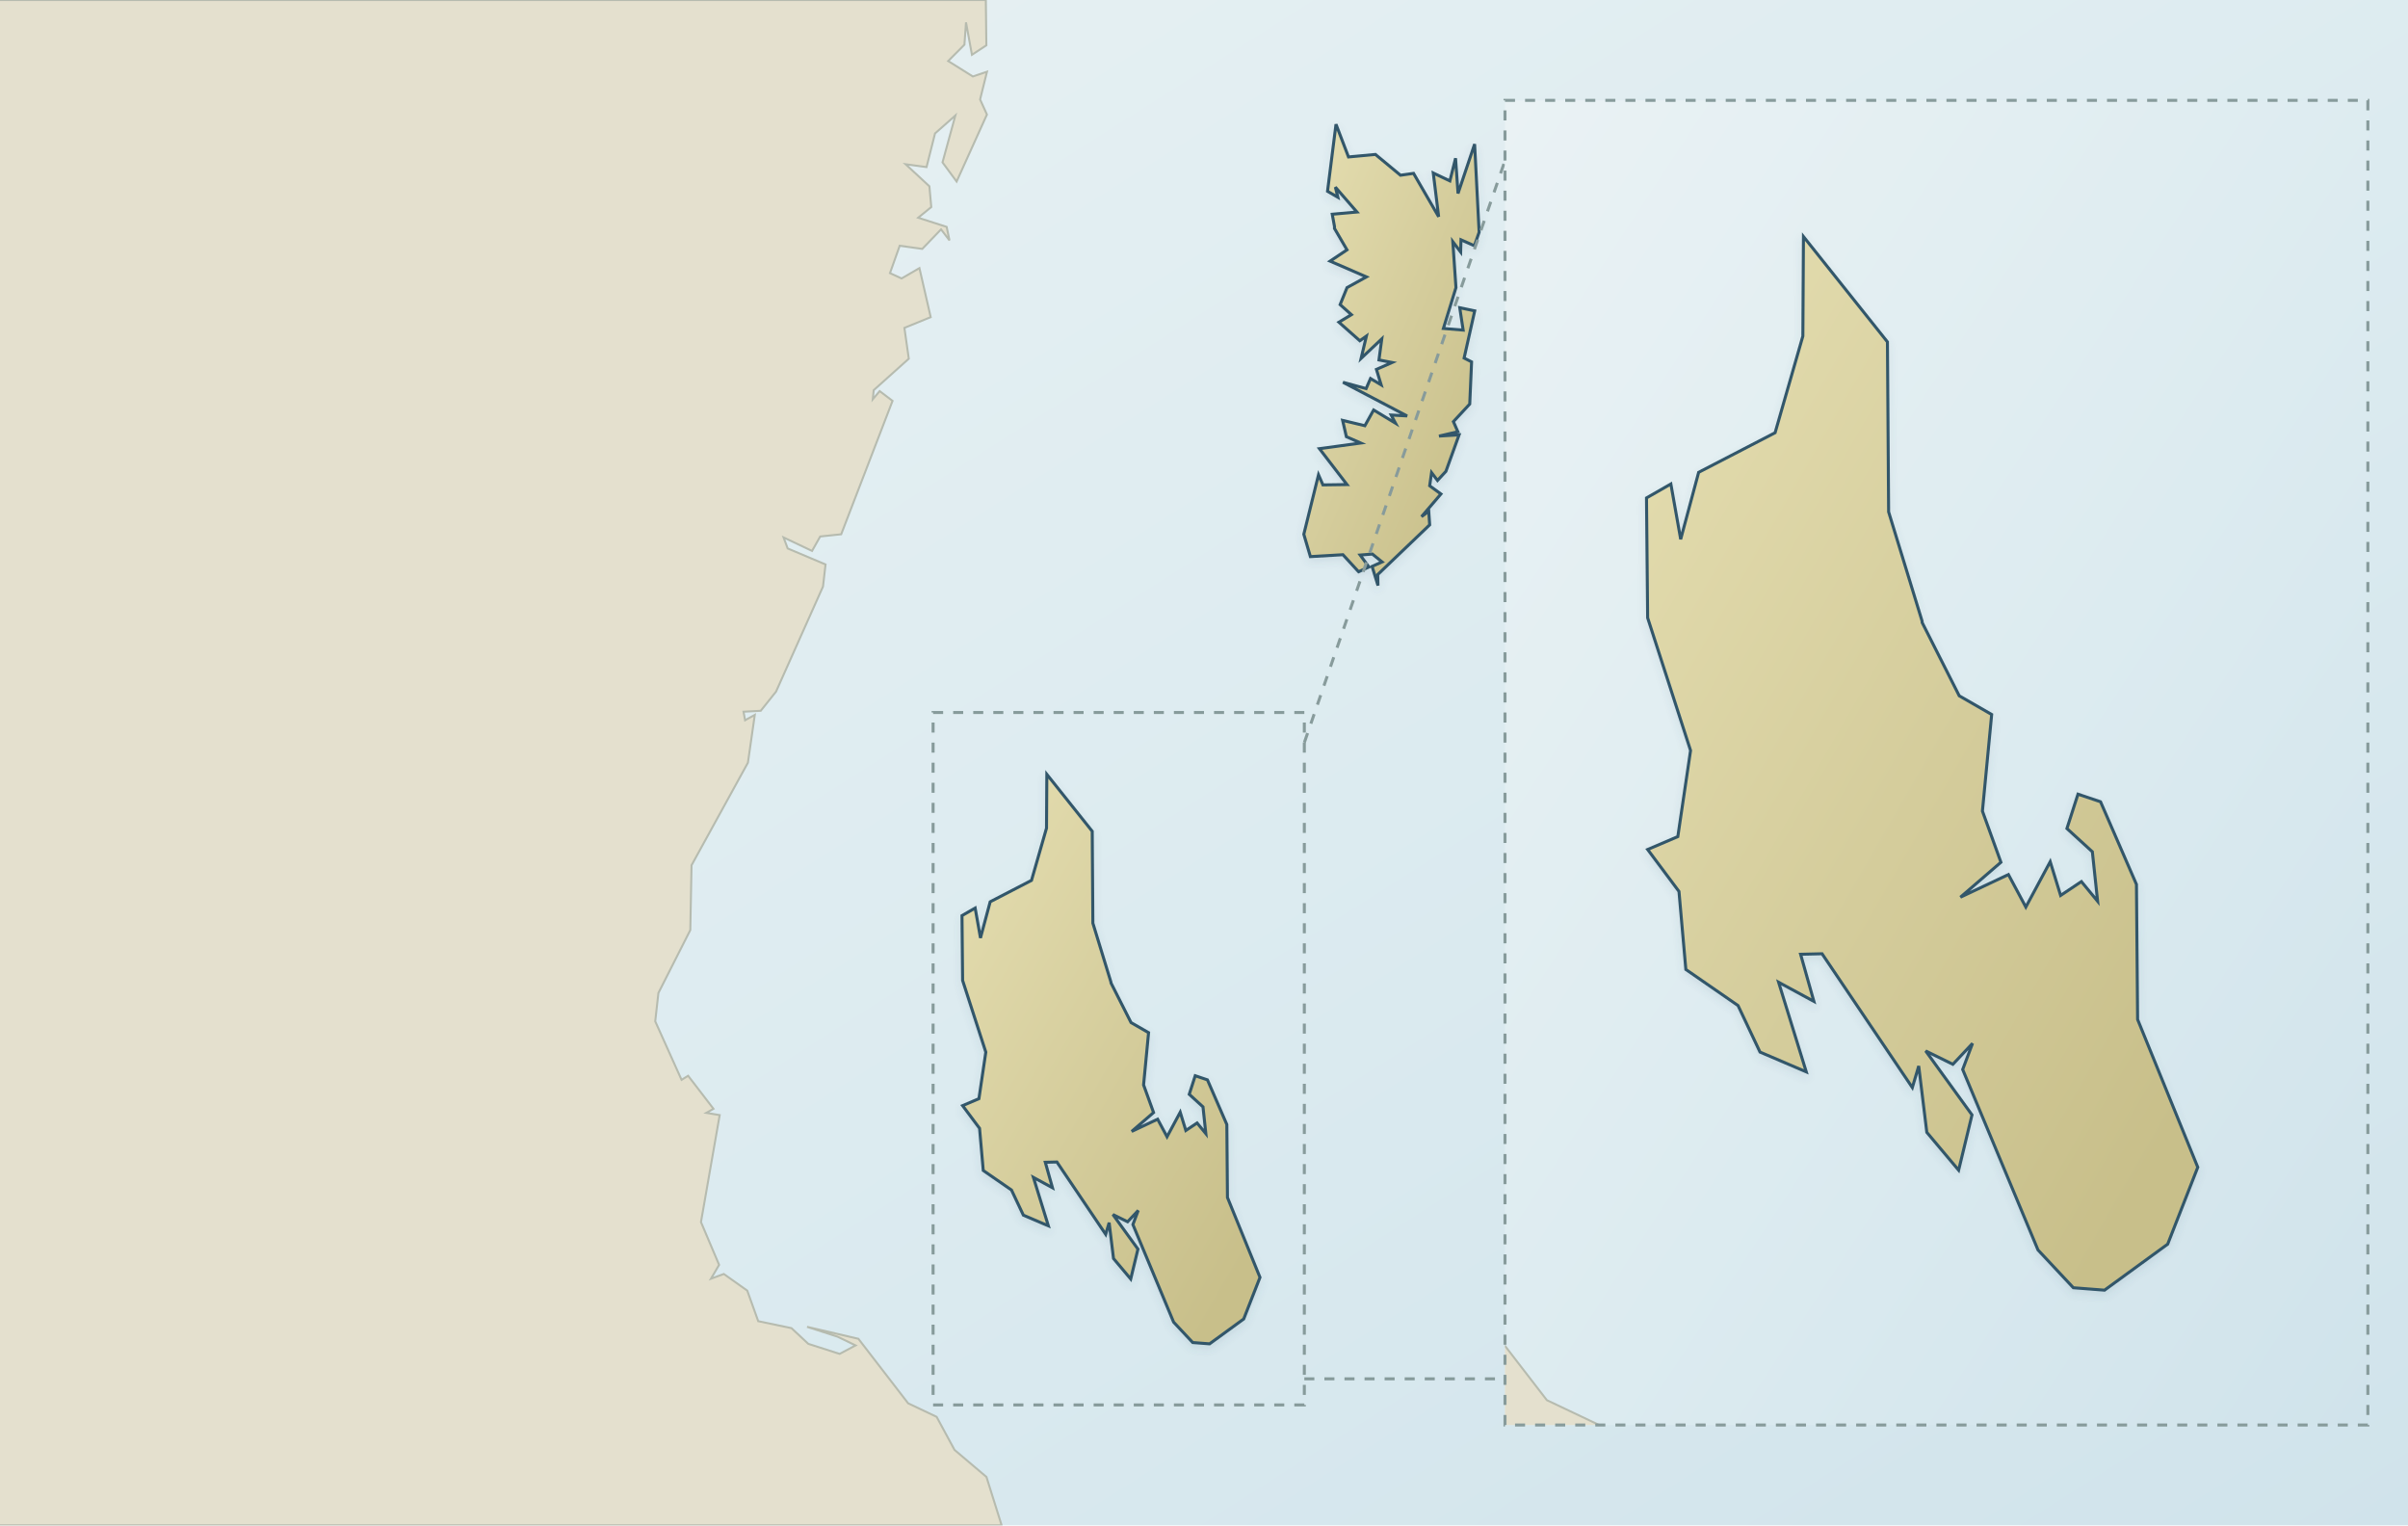
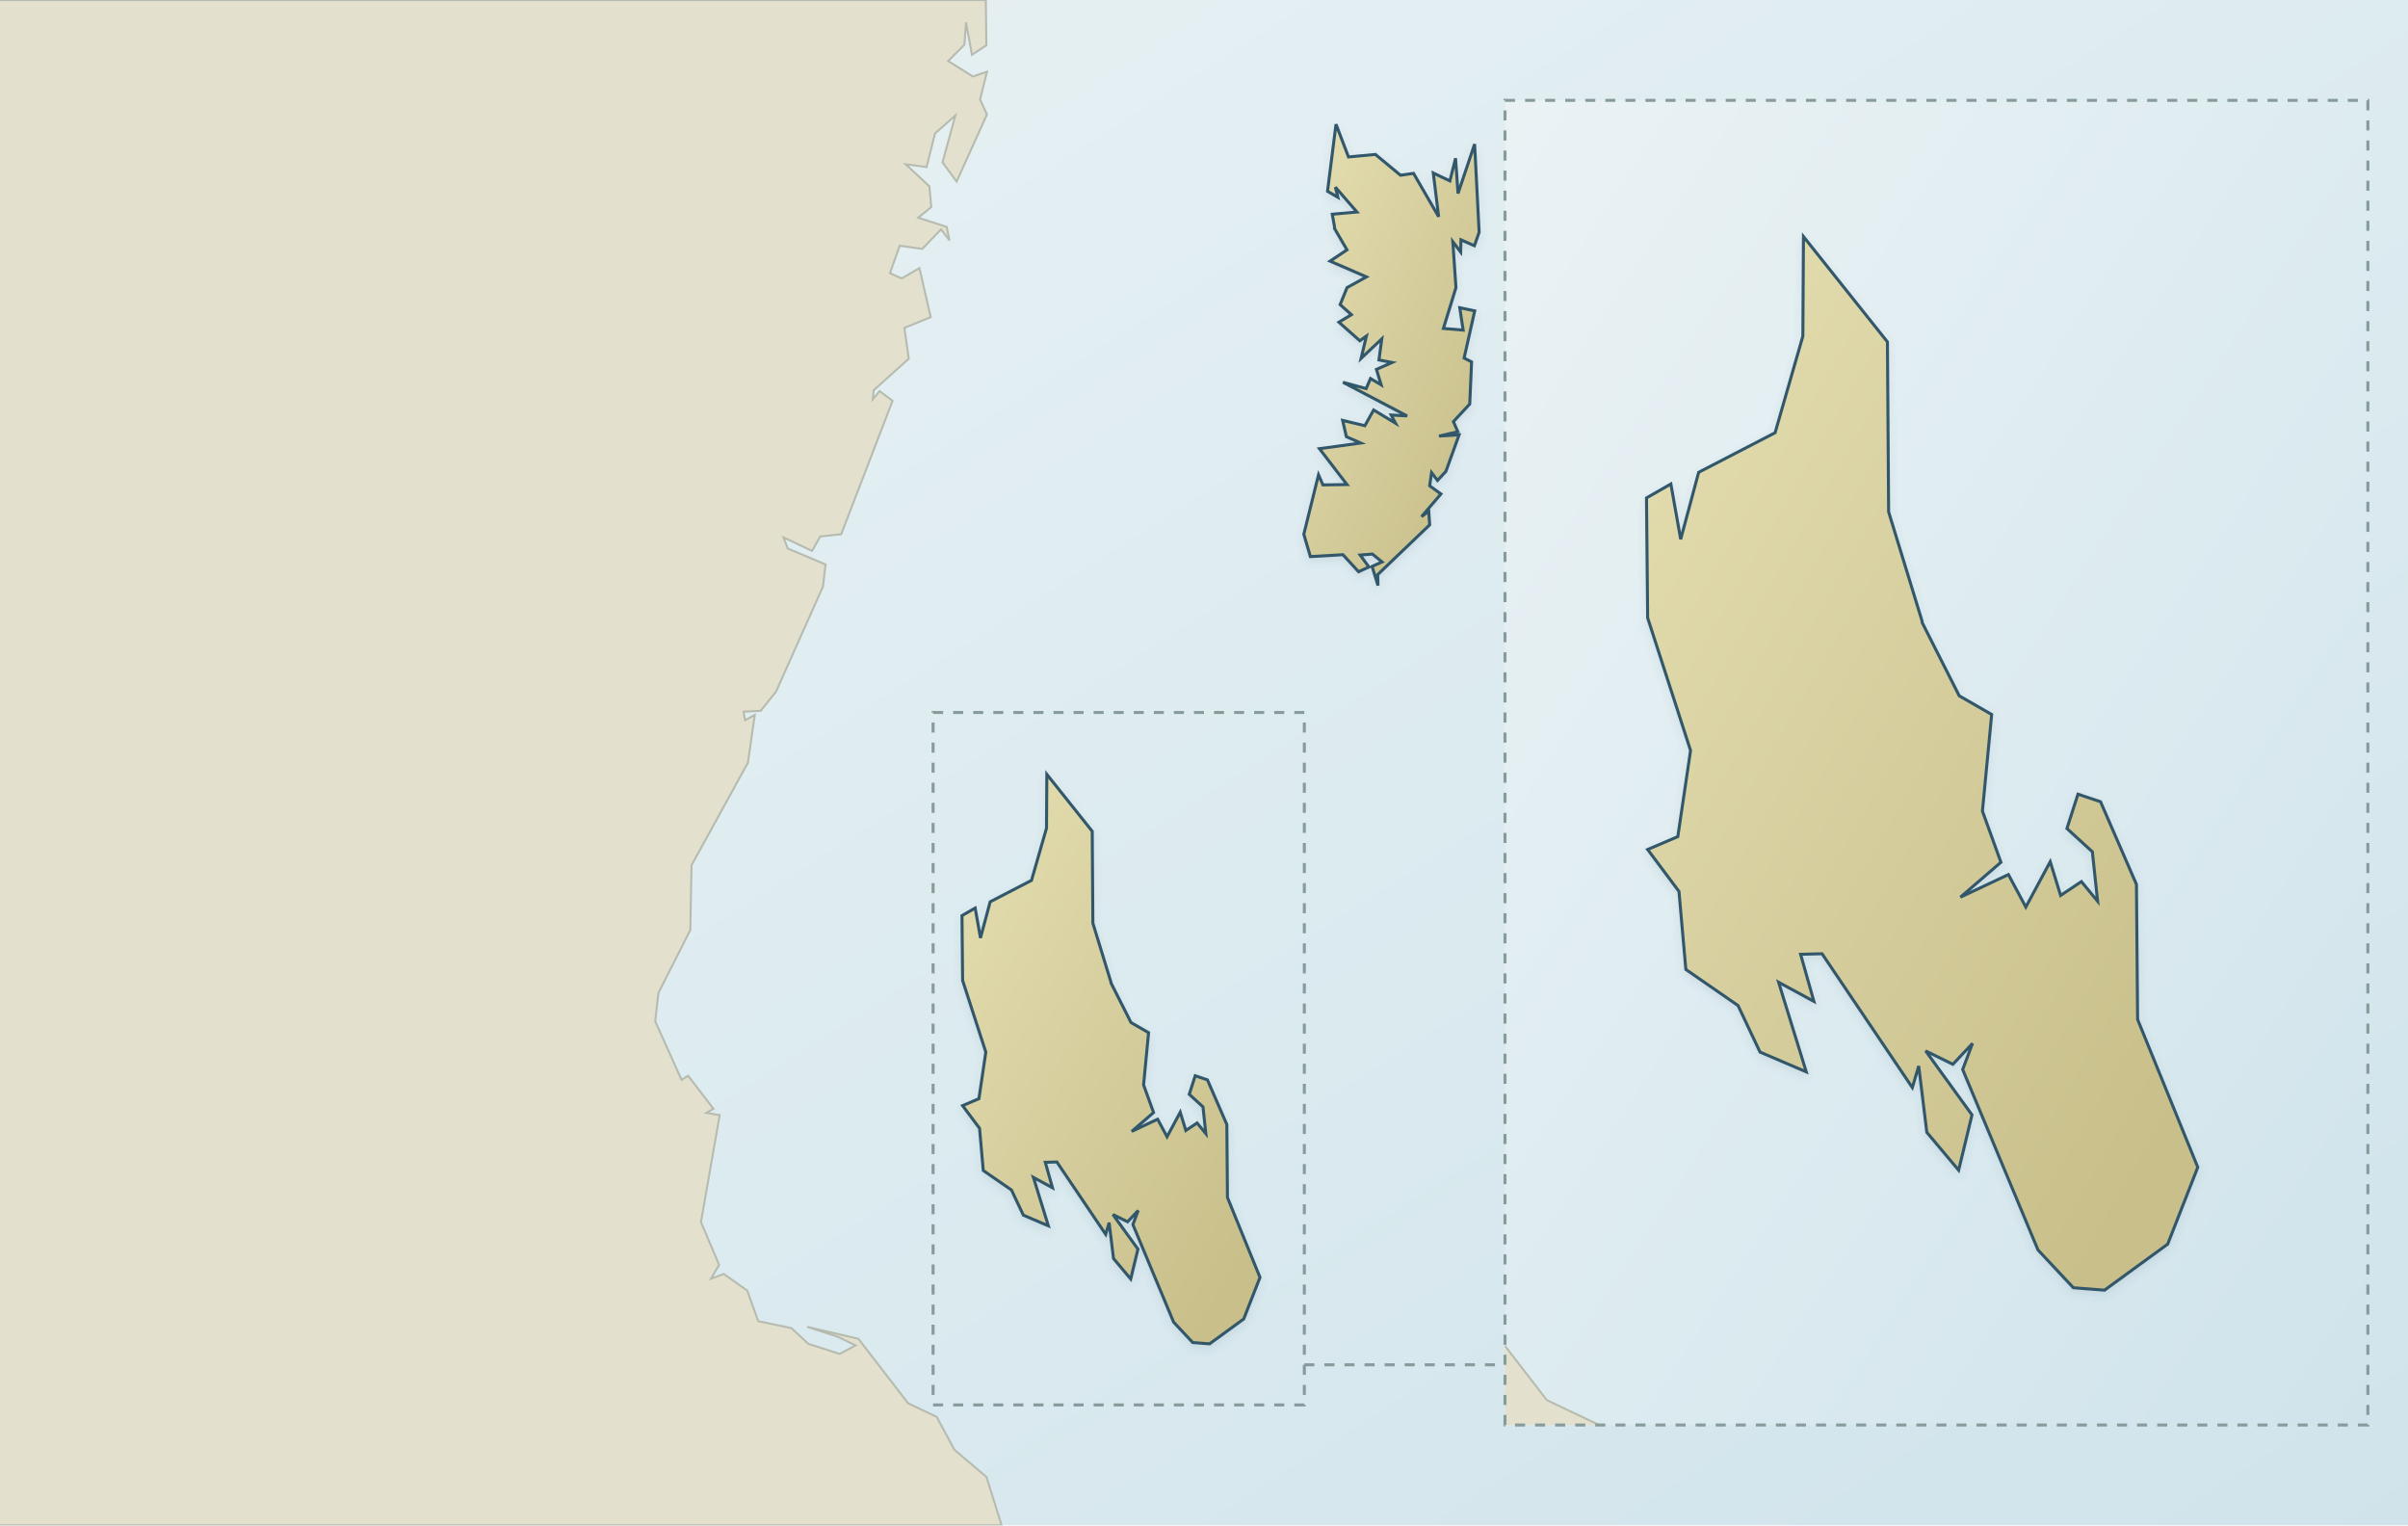
<svg xmlns="http://www.w3.org/2000/svg" xmlns:xlink="http://www.w3.org/1999/xlink" width="1200" height="760" viewBox="0 0 1200 760" role="img" aria-labelledby="zanzibar-map-title zanzibar-map-desc" data-map-inset-standard="true" data-map-projection="local-equirectangular-fit-v1" data-map-style="journey-atlas-region-map">
  <defs>
    <linearGradient id="sea" x1="0" y1="0" x2="1" y2="1">
      <stop offset="0" stop-color="#eaf2f4" />
      <stop offset=".55" stop-color="#dcebf0" />
      <stop offset="1" stop-color="#d0e3eb" />
    </linearGradient>
    <linearGradient id="land" x1=".12" y1=".08" x2=".88" y2=".92">
      <stop offset="0" stop-color="#e2dbad" />
      <stop offset=".52" stop-color="#d4cc9b" />
      <stop offset="1" stop-color="#c8bf8a" />
    </linearGradient>
    <filter id="shadow" x="-10%" y="-10%" width="120%" height="120%">
      <feDropShadow dx="0" dy="2" stdDeviation="2" flood-color="#466776" flood-opacity=".12" />
    </filter>
    <filter id="za-inset-shadow" x="-10%" y="-10%" width="120%" height="120%">
      <feDropShadow dx="0" dy="1.081" stdDeviation="1.081" flood-color="#466776" flood-opacity=".12" />
    </filter>
    <clipPath id="za-overview-clip">
      <rect width="744" height="760" />
    </clipPath>
    <clipPath id="za-detail-clip">
      <rect x="750" y="50" width="430" height="660" />
    </clipPath>
    <g id="za-verified-geography" transform="translate(-150 0)">
      <g id="context-land" fill="#e4e0ce" stroke="#b6bbaf" stroke-width="1">
        <path d="M641.28,0.00 L641.54,22.58 L634.36,27.30 L631.40,11.15 L630.61,22.26 L622.51,30.41 L634.81,38.10 L641.85,35.74 L638.42,49.56 L641.83,57.07 L626.72,90.45 L619.69,80.90 L626.10,57.53 L615.96,66.48 L611.73,83.25 L601.29,81.83 L613.15,92.81 L614.09,103.16 L607.55,108.48 L621.76,113.04 L623.17,119.78 L618.96,114.29 L609.60,124.01 L598.36,122.44 L593.51,136.08 L599.30,138.74 L608.19,133.58 L613.80,158.01 L600.70,163.36 L602.89,178.72 L585.41,194.39 L584.94,198.94 L588.38,194.87 L594.79,199.73 L569.20,266.20 L558.74,267.30 L554.68,274.49 L540.48,267.77 L542.53,273.26 L561.40,281.24 L560.14,292.23 L536.74,344.58 L529.10,354.15 L520.53,354.60 L521.30,358.85 L526.14,356.19 L522.72,380.00 L494.62,431.11 L494.00,463.40 L478.11,494.75 L476.53,508.87 L489.65,538.03 L492.92,536.00 L505.55,552.45 L501.96,554.48 L508.65,555.59 L499.32,608.88 L508.36,630.21 L504.30,637.11 L510.70,634.75 L522.39,643.05 L527.85,658.27 L544.41,661.73 L552.81,669.56 L568.42,674.57 L576.37,670.34 L567.41,666.00 L552.19,661.08 L577.77,667.04 L602.56,699.19 L616.76,705.93 L625.67,722.40 L641.59,735.88 L649.16,760.00 L0.00,760.00 L0.00,0.00 L641.28,0.00Z" />
      </g>
      <g id="target-land" fill="url(#land)" stroke="#31576a" stroke-width="1.5" filter="url(#shadow)">
        <path d="M703.65,489.42 L703.65,489.75 L713.64,509.49 L722.38,514.52 L719.89,540.54 L724.87,554.32 L713.96,563.73 L726.89,557.63 L731.58,566.39 L738.15,554.16 L740.95,563.26 L746.55,559.52 L750.92,564.83 L749.50,551.49 L742.65,545.23 L745.63,535.98 L751.71,538.03 L761.38,560.28 L761.69,596.65 L777.90,636.46 L769.79,657.17 L752.78,669.56 L744.38,668.91 L734.86,658.74 L714.57,610.13 L717.23,603.10 L711.93,608.73 L704.60,605.13 L717.08,622.36 L713.48,637.25 L704.91,627.06 L702.73,609.19 L701.01,615.00 L676.69,578.96 L670.91,579.10 L674.49,591.79 L664.98,586.63 L672.44,610.77 L659.98,605.44 L654.06,592.91 L640.00,583.19 L638.15,562.18 L629.71,550.88 L637.84,547.41 L641.27,524.22 L629.71,488.49 L629.40,456.20 L635.96,452.44 L638.61,467.33 L643.45,449.30 L664.04,438.64 L671.52,412.62 L671.68,385.81 L694.30,414.18 L694.62,459.95 L703.65,489.42Z" />
        <path d="M815.03,113.82 L815.03,112.87 L813.91,106.74 L826.22,105.64 L815.47,93.24 L816.71,98.28 L811.56,95.30 L815.78,61.91 L822.01,78.20 L835.43,76.95 L847.92,87.31 L854.43,86.38 L866.94,107.99 L864.26,86.21 L872.54,90.13 L875.36,78.85 L876.59,96.39 L884.86,71.79 L887.11,115.70 L884.75,122.44 L878.06,119.48 L877.90,125.57 L873.99,120.41 L875.56,143.30 L869.30,163.65 L879.15,164.47 L877.45,153.32 L884.91,154.88 L879.62,178.40 L883.35,180.30 L882.42,201.31 L874.29,210.07 L876.50,215.10 L867.12,217.28 L877.12,216.66 L870.55,234.85 L866.36,239.38 L863.40,235.47 L862.46,242.05 L868.07,246.12 L858.40,257.42 L862.00,254.76 L862.46,261.50 L836.57,286.28 L836.70,291.74 L833.76,282.20 L838.75,279.98 L833.91,276.05 L827.82,276.55 L832.19,282.50 L827.04,284.86 L819.24,276.38 L803.02,277.33 L799.74,266.20 L807.07,236.56 L809.27,241.60 L821.26,241.43 L807.53,223.55 L828.12,220.74 L820.96,217.59 L819.08,209.45 L830.17,212.11 L834.54,204.27 L845.44,210.86 L843.27,206.78 L851.22,207.24 L819.25,190.47 L830.79,193.62 L832.98,188.60 L838.28,191.75 L835.93,184.05 L843.74,180.61 L837.19,179.34 L838.60,168.84 L828.29,178.56 L830.94,167.45 L827.66,169.78 L817.23,160.54 L823.46,156.78 L817.84,151.77 L821.28,143.30 L830.95,137.96 L812.84,130.11 L821.26,124.49 L815.03,113.82Z" />
      </g>
    </g>
  </defs>
  <rect width="1200" height="760" fill="url(#sea)" />
  <g id="za-overview" clip-path="url(#za-overview-clip)">
    <use href="#za-verified-geography" xlink:href="#za-verified-geography" />
  </g>
  <rect x="465" y="355" width="185" height="345" fill="none" stroke="#879b9b" stroke-width="1.5" stroke-dasharray="5 5" />
-   <path d="M650 370 L750 80 M650 687 L750 687" fill="none" stroke="#879b9b" stroke-width="1.5" stroke-dasharray="5 5" />
+   <path d="M650 680 L750 680" fill="none" stroke="#879b9b" stroke-width="1.5" stroke-dasharray="5 5" />
  <g id="za-unguja-detail" data-scale="1.85" data-source-x="465" data-source-y="355" data-offset-x="-66.375000" data-offset-y="-595.875000">
    <rect x="750" y="50" width="430" height="660" fill="url(#sea)" />
    <g clip-path="url(#za-detail-clip)">
      <g transform="translate(-66.375 -595.875) scale(1.85)">
        <g transform="translate(-150 0)">
          <g id="za-inset-context-land" fill="#e4e0ce" stroke="#b6bbaf" stroke-width="0.541">
            <path d="M641.28,0.00 L641.54,22.58 L634.36,27.30 L631.40,11.15 L630.61,22.26 L622.51,30.41 L634.81,38.10 L641.85,35.74 L638.42,49.56 L641.83,57.07 L626.72,90.45 L619.69,80.90 L626.10,57.53 L615.96,66.48 L611.73,83.25 L601.29,81.83 L613.15,92.81 L614.09,103.16 L607.55,108.48 L621.76,113.04 L623.17,119.78 L618.96,114.29 L609.60,124.01 L598.36,122.44 L593.51,136.08 L599.30,138.74 L608.19,133.58 L613.80,158.01 L600.70,163.36 L602.89,178.72 L585.41,194.39 L584.94,198.94 L588.38,194.87 L594.79,199.73 L569.20,266.20 L558.74,267.30 L554.68,274.49 L540.48,267.77 L542.53,273.26 L561.40,281.24 L560.14,292.23 L536.74,344.58 L529.10,354.15 L520.53,354.60 L521.30,358.85 L526.14,356.19 L522.72,380.00 L494.62,431.11 L494.00,463.40 L478.11,494.75 L476.53,508.87 L489.65,538.03 L492.92,536.00 L505.55,552.45 L501.96,554.48 L508.65,555.59 L499.32,608.88 L508.36,630.21 L504.30,637.11 L510.70,634.75 L522.39,643.05 L527.85,658.27 L544.41,661.73 L552.81,669.56 L568.42,674.57 L576.37,670.34 L567.41,666.00 L552.19,661.08 L577.77,667.04 L602.56,699.19 L616.76,705.93 L625.67,722.40 L641.59,735.88 L649.16,760.00 L0.00,760.00 L0.00,0.00 L641.28,0.00Z" />
          </g>
          <g id="za-inset-target-land" fill="url(#land)" stroke="#31576a" stroke-width="0.811" filter="url(#za-inset-shadow)">
            <path d="M703.65,489.42 L703.65,489.75 L713.64,509.49 L722.38,514.52 L719.89,540.54 L724.87,554.32 L713.96,563.73 L726.89,557.63 L731.58,566.39 L738.15,554.16 L740.95,563.26 L746.55,559.52 L750.92,564.83 L749.50,551.49 L742.65,545.23 L745.63,535.98 L751.71,538.03 L761.38,560.28 L761.69,596.65 L777.90,636.46 L769.79,657.17 L752.78,669.56 L744.38,668.91 L734.86,658.74 L714.57,610.13 L717.23,603.10 L711.93,608.73 L704.60,605.13 L717.08,622.36 L713.48,637.25 L704.91,627.06 L702.73,609.19 L701.01,615.00 L676.69,578.96 L670.91,579.10 L674.49,591.79 L664.98,586.63 L672.44,610.77 L659.98,605.44 L654.06,592.91 L640.00,583.19 L638.15,562.18 L629.71,550.88 L637.84,547.41 L641.27,524.22 L629.71,488.49 L629.40,456.20 L635.96,452.44 L638.61,467.33 L643.45,449.30 L664.04,438.64 L671.52,412.62 L671.68,385.81 L694.30,414.18 L694.62,459.95 L703.65,489.42Z" />
            <path d="M815.03,113.82 L815.03,112.87 L813.91,106.74 L826.22,105.64 L815.47,93.24 L816.71,98.28 L811.56,95.30 L815.78,61.91 L822.01,78.20 L835.43,76.95 L847.92,87.31 L854.43,86.38 L866.94,107.99 L864.26,86.21 L872.54,90.13 L875.36,78.85 L876.59,96.39 L884.86,71.79 L887.11,115.70 L884.75,122.44 L878.06,119.48 L877.90,125.57 L873.99,120.41 L875.56,143.30 L869.30,163.65 L879.15,164.47 L877.45,153.32 L884.91,154.88 L879.62,178.40 L883.35,180.30 L882.42,201.31 L874.29,210.07 L876.50,215.10 L867.12,217.28 L877.12,216.66 L870.55,234.85 L866.36,239.38 L863.40,235.47 L862.46,242.05 L868.07,246.12 L858.40,257.42 L862.00,254.76 L862.46,261.50 L836.57,286.28 L836.70,291.74 L833.76,282.20 L838.75,279.98 L833.91,276.05 L827.82,276.55 L832.19,282.50 L827.04,284.86 L819.24,276.38 L803.02,277.33 L799.74,266.20 L807.07,236.56 L809.27,241.60 L821.26,241.43 L807.53,223.55 L828.12,220.74 L820.96,217.59 L819.08,209.45 L830.17,212.11 L834.54,204.27 L845.44,210.86 L843.27,206.78 L851.22,207.24 L819.25,190.47 L830.79,193.62 L832.98,188.60 L838.28,191.75 L835.93,184.05 L843.74,180.61 L837.19,179.34 L838.60,168.84 L828.29,178.56 L830.94,167.45 L827.66,169.78 L817.23,160.54 L823.46,156.78 L817.84,151.77 L821.28,143.30 L830.95,137.96 L812.84,130.11 L821.26,124.49 L815.03,113.82Z" />
          </g>
        </g>
      </g>
    </g>
  </g>
  <rect x="750" y="50" width="430" height="660" fill="none" stroke="#879b9b" stroke-width="1.5" stroke-dasharray="5 5" />
  <g id="geographic-anchors" data-source="WGS84" opacity="0">
    <g id="hero-marker" data-latitude="-6.164693" data-longitude="39.186675" data-x="481.442" data-y="551.073" aria-hidden="true" opacity="0" />
    <g id="scene-marker-1" data-latitude="-6.163300" data-longitude="39.189810" data-x="482.616" data-y="550.549" data-label-x="835.000" data-label-y="368.000" aria-hidden="true" opacity="0" />
    <g id="scene-marker-2" data-latitude="-6.161390" data-longitude="39.189170" data-x="482.376" data-y="549.830" data-label-x="870.000" data-label-y="460.000" aria-hidden="true" opacity="0" />
    <g id="scene-marker-3" data-latitude="-6.262460" data-longitude="39.414660" data-x="566.793" data-y="587.856" data-label-x="967.000" data-label-y="509.000" aria-hidden="true" opacity="0" />
    <g id="scene-marker-4" data-latitude="-5.723710" data-longitude="39.298280" data-x="523.224" data-y="385.158" data-label-x="901.589" data-label-y="116.668" aria-hidden="true" opacity="0" />
    <g id="scene-marker-5" data-latitude="-6.259670" data-longitude="39.533960" data-x="611.455" data-y="586.807" data-label-x="1079.000" data-label-y="472.000" aria-hidden="true" opacity="0" />
    <g id="scene-marker-6" data-latitude="-6.119200" data-longitude="39.166700" data-x="473.964" data-y="533.956" data-label-x="766.000" data-label-y="427.000" aria-hidden="true" opacity="0" />
    <g id="scene-marker-7" data-latitude="-5.063330" data-longitude="39.717190" data-x="680.051" data-y="136.698" data-label-x="676.000" data-label-y="185.000" aria-hidden="true" opacity="0" />
    <g id="scene-marker-8" data-latitude="-4.933330" data-longitude="39.700000" data-x="673.616" data-y="87.788" data-label-x="679.000" data-label-y="65.000" aria-hidden="true" opacity="0" />
  </g>
</svg>
